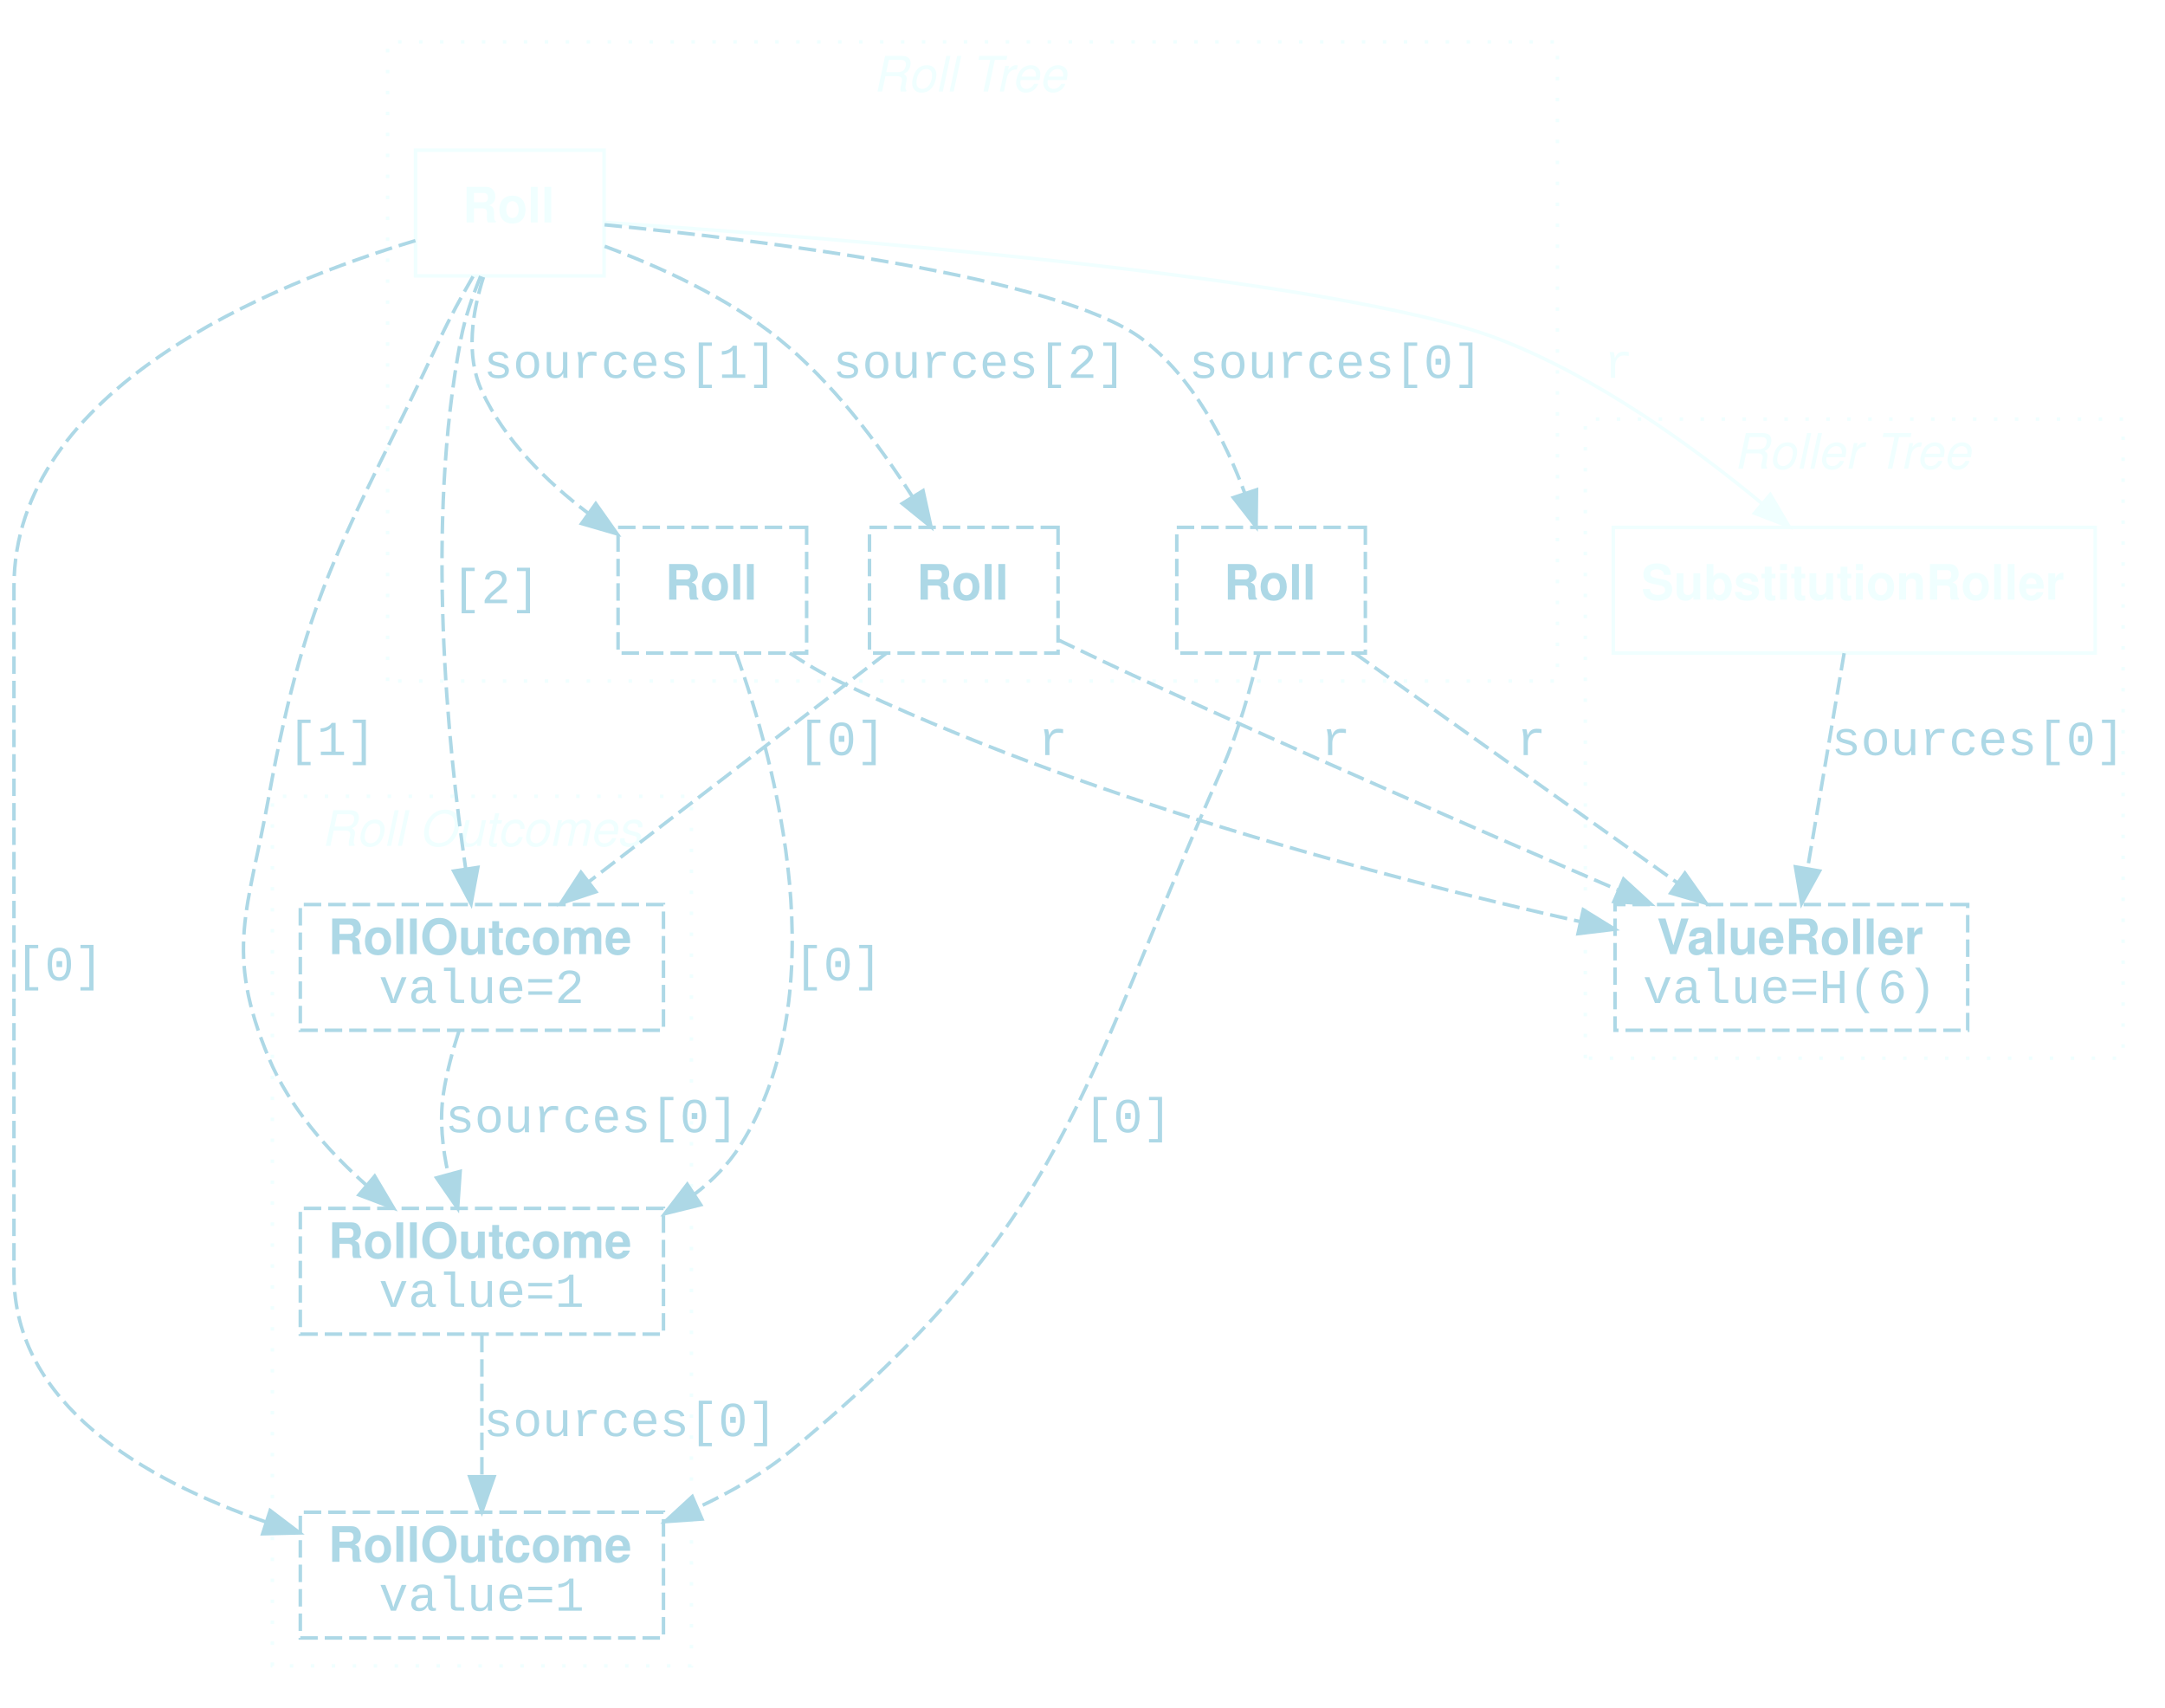
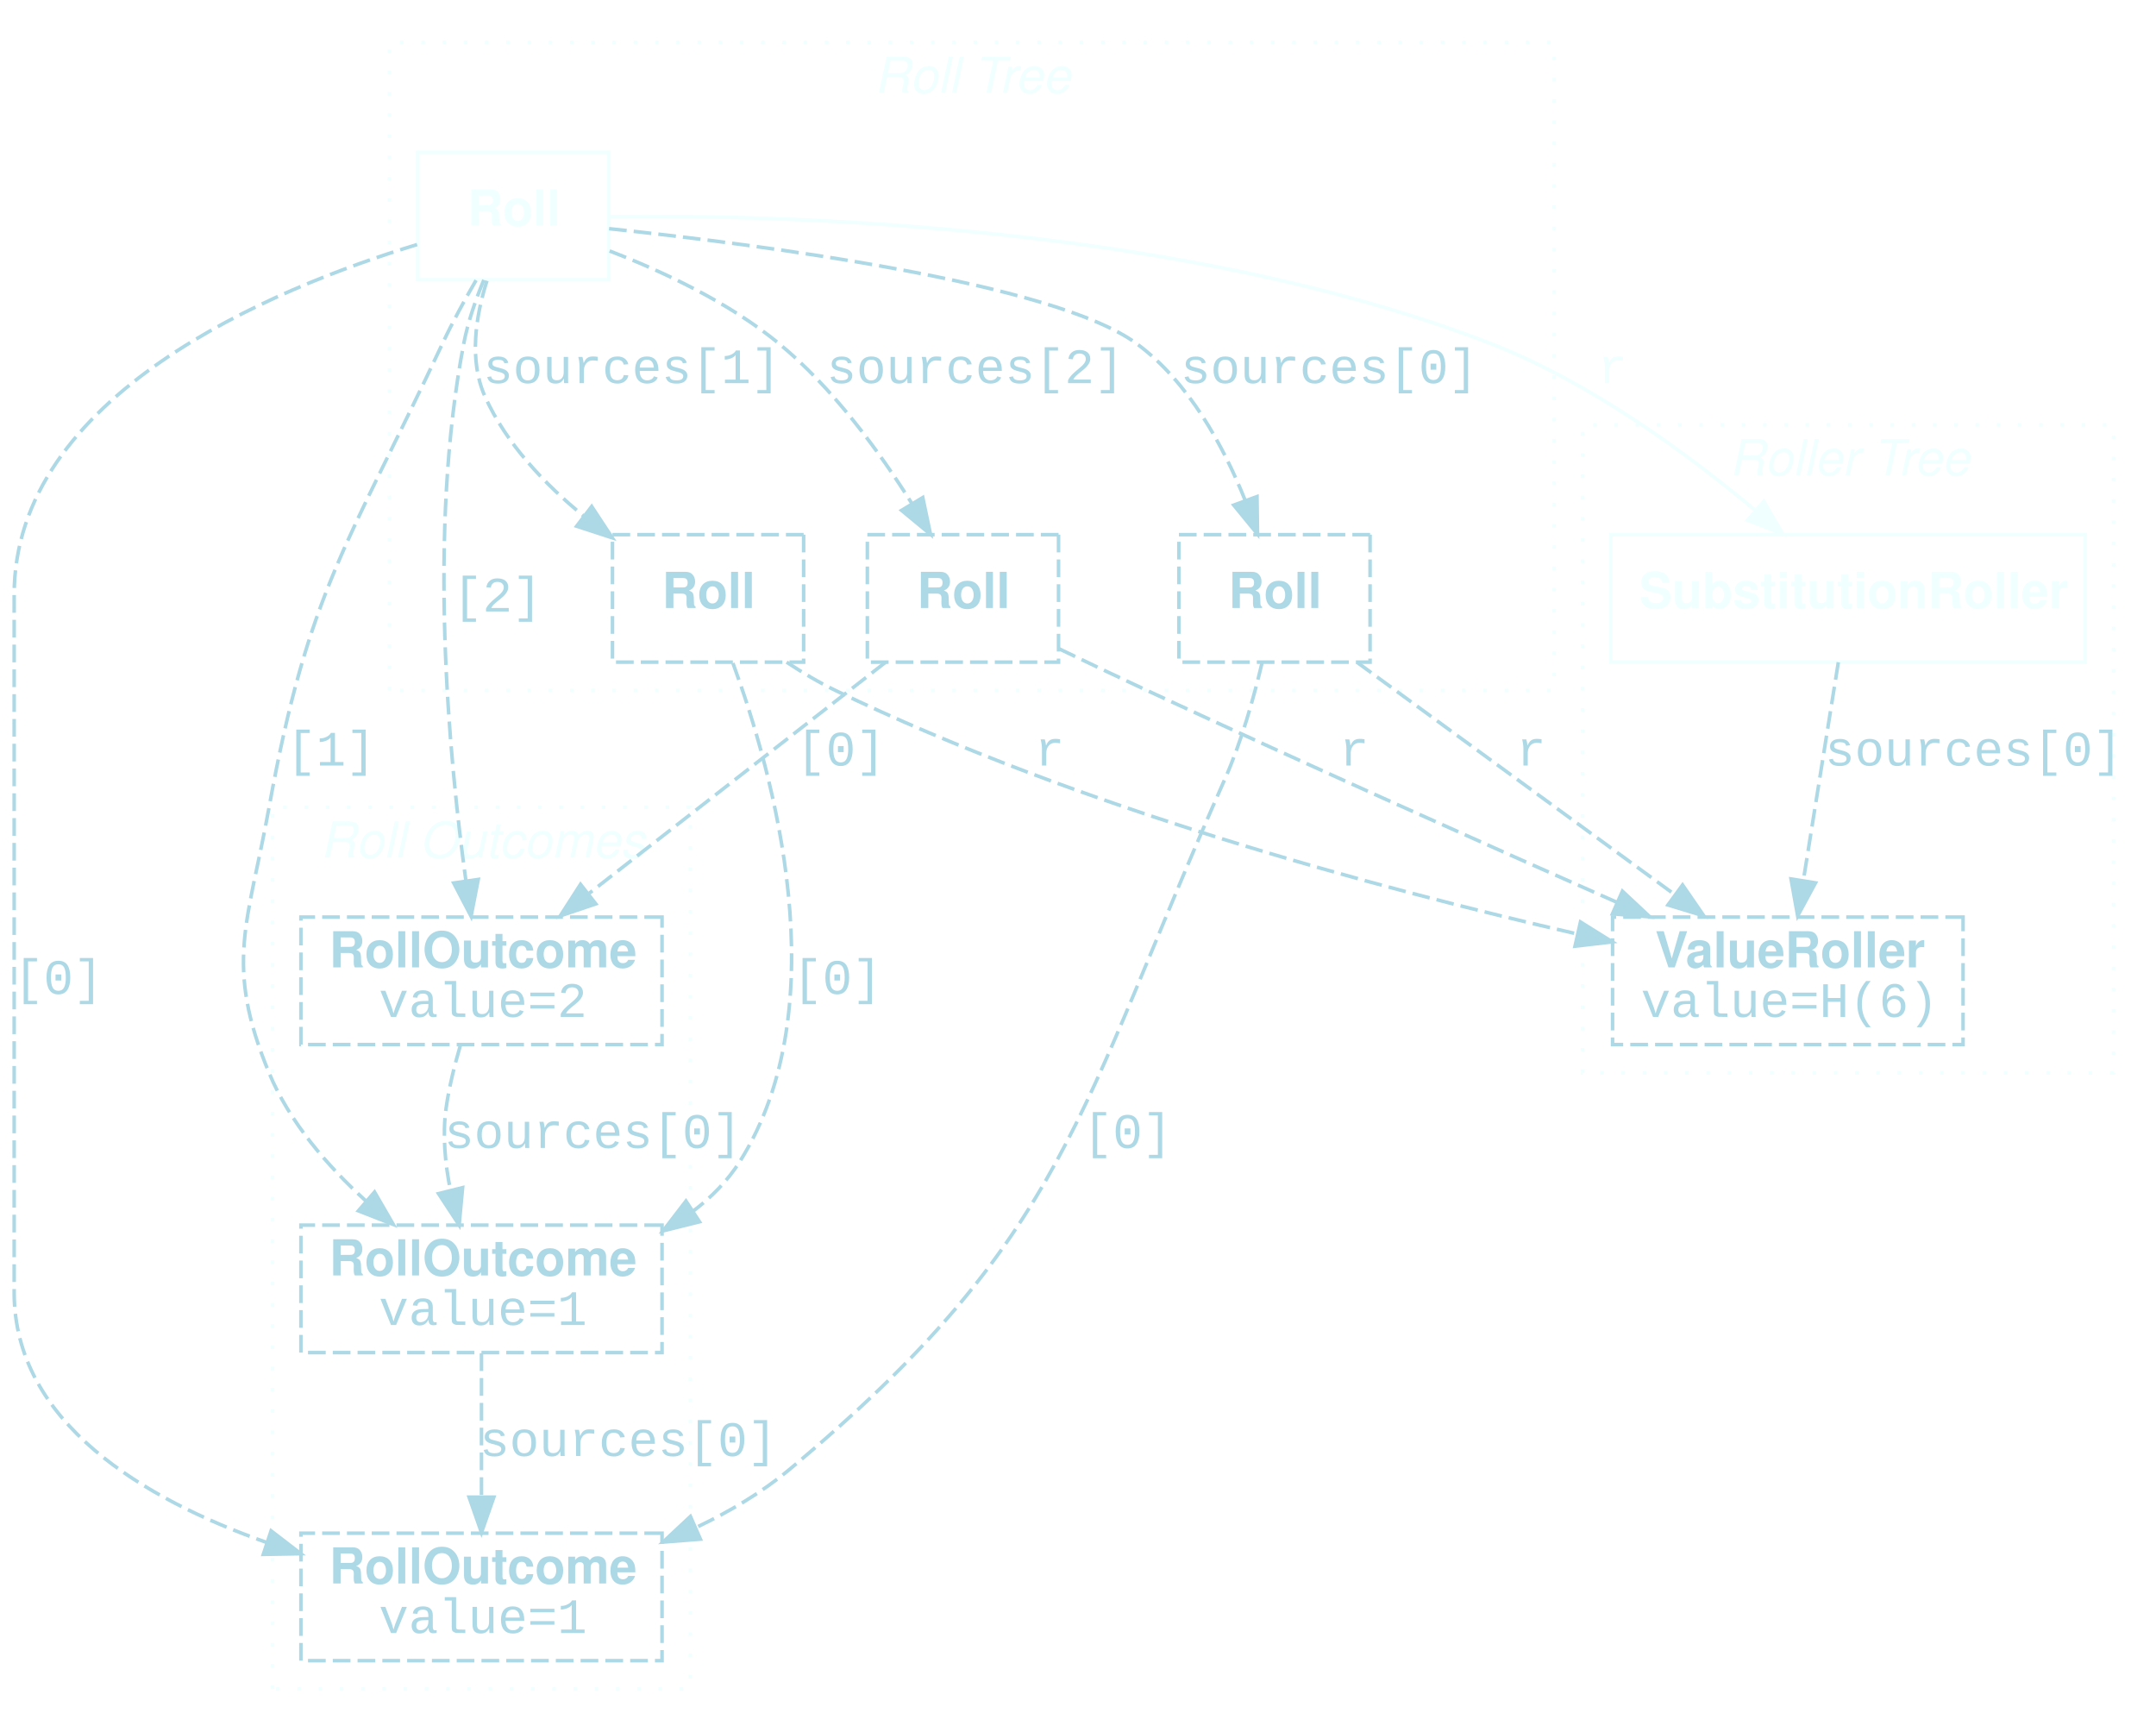
- <svg xmlns="http://www.w3.org/2000/svg" width="620pt" height="489pt" viewBox="0.00 0.00 620.00 489.00">
+ <svg xmlns="http://www.w3.org/2000/svg" width="609pt" height="489pt" viewBox="0.00 0.00 609.00 489.00">
  <g id="graph0" class="graph" transform="scale(1 1) rotate(0) translate(4 485)">
    <g id="clust1" class="cluster">
-       <polygon fill="transparent" stroke="Azure" stroke-dasharray="1,5" points="107,-290 107,-473 442,-473 442,-290 107,-290" />
-       <text text-anchor="start" x="246" y="-458.8" font-family="Helvetica,sans-Serif" font-style="italic" font-size="14.00" fill="Azure">Roll Tree</text>
+       <polygon fill="transparent" stroke="Azure" stroke-dasharray="1,5" points="106,-290 106,-473 435,-473 435,-290 106,-290" />
+       <text text-anchor="start" x="243" y="-458.8" font-family="Helvetica,sans-Serif" font-style="italic" font-size="14.00" fill="Azure">Roll Tree</text>
    </g>
    <g id="clust2" class="cluster">
-       <polygon fill="transparent" stroke="Azure" stroke-dasharray="1,5" points="450,-182 450,-365 604,-365 604,-182 450,-182" />
-       <text text-anchor="start" x="492.5" y="-350.8" font-family="Helvetica,sans-Serif" font-style="italic" font-size="14.00" fill="Azure">Roller Tree</text>
+       <polygon fill="transparent" stroke="Azure" stroke-dasharray="1,5" points="443,-182 443,-365 593,-365 593,-182 443,-182" />
+       <text text-anchor="start" x="484.5" y="-350.8" font-family="Helvetica,sans-Serif" font-style="italic" font-size="14.00" fill="Azure">Roller Tree</text>
    </g>
    <g id="clust3" class="cluster">
-       <polygon fill="transparent" stroke="Azure" stroke-dasharray="1,5" points="74,-8 74,-257 194,-257 194,-8 74,-8" />
-       <text text-anchor="start" x="88" y="-242.8" font-family="Helvetica,sans-Serif" font-style="italic" font-size="14.00" fill="Azure">Roll Outcomes</text>
+       <polygon fill="transparent" stroke="Azure" stroke-dasharray="1,5" points="73,-8 73,-257 191,-257 191,-8 73,-8" />
+       <text text-anchor="start" x="86.5" y="-242.8" font-family="Helvetica,sans-Serif" font-style="italic" font-size="14.00" fill="Azure">Roll Outcomes</text>
    </g>
    <g id="node1" class="node">
-       <polygon fill="none" stroke="Azure" points="169,-442 115,-442 115,-406 169,-406 169,-442" />
-       <text text-anchor="start" x="128.5" y="-421.3" font-family="Helvetica,sans-Serif" font-weight="bold" font-size="14.00" fill="Azure">Roll</text>
+       <polygon fill="none" stroke="Azure" points="168,-442 114,-442 114,-406 168,-406 168,-442" />
+       <text text-anchor="start" x="128" y="-421.3" font-family="Helvetica,sans-Serif" font-weight="bold" font-size="14.00" fill="Azure">Roll</text>
    </g>
    <g id="node2" class="node">
-       <polygon fill="none" stroke="Azure" points="596,-334 458,-334 458,-298 596,-298 596,-334" />
-       <text text-anchor="start" x="466" y="-313.3" font-family="Helvetica,sans-Serif" font-weight="bold" font-size="14.00" fill="Azure">SubstitutionRoller</text>
+       <polygon fill="none" stroke="Azure" points="585,-334 451,-334 451,-298 585,-298 585,-334" />
+       <text text-anchor="start" x="459" y="-313.3" font-family="Helvetica,sans-Serif" font-weight="bold" font-size="14.00" fill="Azure">SubstitutionRoller</text>
    </g>
    <g id="edge1" class="edge">
-       <path fill="none" stroke="Azure" d="M169.14,-421.31C230.57,-417.22 378.53,-405.79 425,-388 453.21,-377.2 481.07,-356.98 500.53,-340.87" />
-       <polygon fill="Azure" stroke="Azure" points="502.96,-343.39 508.33,-334.26 498.44,-338.06 502.96,-343.39" />
-       <text text-anchor="middle" x="459.5" y="-376.8" font-family="Courier New" font-size="14.00" fill="Azure">r</text>
+       <path fill="none" stroke="Azure" d="M168.31,-423.81C219.09,-424.41 330.74,-421.4 417,-388 444.98,-377.16 472.57,-356.95 491.82,-340.85" />
+       <polygon fill="Azure" stroke="Azure" points="494.21,-343.4 499.53,-334.24 489.66,-338.09 494.21,-343.4" />
+       <text text-anchor="middle" x="451.5" y="-376.8" font-family="Courier New" font-size="14.00" fill="Azure">r</text>
    </g>
    <g id="node3" class="node">
-       <polygon fill="none" stroke="LightBlue" stroke-dasharray="5,2" points="186,-52 82,-52 82,-16 186,-16 186,-52" />
-       <text text-anchor="start" x="90" y="-37.8" font-family="Helvetica,sans-Serif" font-weight="bold" font-size="14.00" fill="LightBlue">RollOutcome</text>
-       <text text-anchor="start" x="104.5" y="-23.8" font-family="Courier New" font-size="14.00" fill="LightBlue">value=1</text>
+       <polygon fill="none" stroke="LightBlue" stroke-dasharray="5,2" points="183,-52 81,-52 81,-16 183,-16 183,-52" />
+       <text text-anchor="start" x="89" y="-37.8" font-family="Helvetica,sans-Serif" font-weight="bold" font-size="14.00" fill="LightBlue">RollOutcome</text>
+       <text text-anchor="start" x="103" y="-23.8" font-family="Courier New" font-size="14.00" fill="LightBlue">value=1</text>
    </g>
    <g id="edge2" class="edge">
-       <path fill="none" stroke="LightBlue" stroke-dasharray="5,2" d="M114.96,-416.1C73.76,-403.76 0,-373.76 0,-317 0,-317 0,-317 0,-120 0,-82.98 36.92,-61.41 72,-49.26" />
-       <polygon fill="LightBlue" stroke="LightBlue" points="73.37,-52.49 81.81,-46.08 71.22,-45.83 73.37,-52.49" />
-       <text text-anchor="middle" x="13" y="-204.3" font-family="Courier New" font-size="14.00" fill="LightBlue">[0]</text>
+       <path fill="none" stroke="LightBlue" stroke-dasharray="5,2" d="M113.81,-415.93C72.84,-403.46 0,-373.35 0,-317 0,-317 0,-317 0,-120 0,-83.25 36.61,-61.63 71.27,-49.4" />
+       <polygon fill="LightBlue" stroke="LightBlue" points="72.57,-52.66 80.97,-46.2 70.37,-46.01 72.57,-52.66" />
+       <text text-anchor="middle" x="12.5" y="-204.3" font-family="Courier New" font-size="14.00" fill="LightBlue">[0]</text>
    </g>
    <g id="node4" class="node">
-       <polygon fill="none" stroke="LightBlue" stroke-dasharray="5,2" points="186,-139 82,-139 82,-103 186,-103 186,-139" />
-       <text text-anchor="start" x="90" y="-124.8" font-family="Helvetica,sans-Serif" font-weight="bold" font-size="14.00" fill="LightBlue">RollOutcome</text>
-       <text text-anchor="start" x="104.5" y="-110.8" font-family="Courier New" font-size="14.00" fill="LightBlue">value=1</text>
+       <polygon fill="none" stroke="LightBlue" stroke-dasharray="5,2" points="183,-139 81,-139 81,-103 183,-103 183,-139" />
+       <text text-anchor="start" x="89" y="-124.8" font-family="Helvetica,sans-Serif" font-weight="bold" font-size="14.00" fill="LightBlue">RollOutcome</text>
+       <text text-anchor="start" x="103" y="-110.8" font-family="Courier New" font-size="14.00" fill="LightBlue">value=1</text>
    </g>
    <g id="edge3" class="edge">
-       <path fill="none" stroke="LightBlue" stroke-dasharray="5,2" d="M131.47,-405.85C128.23,-400.26 124.79,-393.96 122,-388 95.6,-331.72 84.07,-318.17 73,-257 67.07,-224.2 60.12,-212.74 73,-182 78.87,-168 89.77,-155.61 100.76,-145.79" />
-       <polygon fill="LightBlue" stroke="LightBlue" points="103.3,-148.22 108.7,-139.1 98.79,-142.86 103.3,-148.22" />
-       <text text-anchor="middle" x="91" y="-268.8" font-family="Courier New" font-size="14.00" fill="LightBlue">[1]</text>
+       <path fill="none" stroke="LightBlue" stroke-dasharray="5,2" d="M130.47,-405.85C127.23,-400.26 123.79,-393.96 121,-388 94.6,-331.72 83.07,-318.17 72,-257 66.07,-224.2 59.24,-212.8 72,-182 77.76,-168.09 88.48,-155.73 99.29,-145.89" />
+       <polygon fill="LightBlue" stroke="LightBlue" points="101.79,-148.35 107.1,-139.18 97.23,-143.04 101.79,-148.35" />
+       <text text-anchor="middle" x="89.5" y="-268.8" font-family="Courier New" font-size="14.00" fill="LightBlue">[1]</text>
    </g>
    <g id="node5" class="node">
-       <polygon fill="none" stroke="LightBlue" stroke-dasharray="5,2" points="186,-226 82,-226 82,-190 186,-190 186,-226" />
-       <text text-anchor="start" x="90" y="-211.8" font-family="Helvetica,sans-Serif" font-weight="bold" font-size="14.00" fill="LightBlue">RollOutcome</text>
-       <text text-anchor="start" x="104.5" y="-197.8" font-family="Courier New" font-size="14.00" fill="LightBlue">value=2</text>
+       <polygon fill="none" stroke="LightBlue" stroke-dasharray="5,2" points="183,-226 81,-226 81,-190 183,-190 183,-226" />
+       <text text-anchor="start" x="89" y="-211.8" font-family="Helvetica,sans-Serif" font-weight="bold" font-size="14.00" fill="LightBlue">RollOutcome</text>
+       <text text-anchor="start" x="103" y="-197.8" font-family="Courier New" font-size="14.00" fill="LightBlue">value=2</text>
    </g>
    <g id="edge4" class="edge">
-       <path fill="none" stroke="LightBlue" stroke-dasharray="5,2" d="M133.67,-405.95C131.36,-400.36 129.16,-394.04 128,-388 117.8,-335.01 124.18,-271.6 129.36,-236.25" />
-       <polygon fill="LightBlue" stroke="LightBlue" points="132.84,-236.64 130.9,-226.23 125.92,-235.58 132.84,-236.64" />
-       <text text-anchor="middle" x="138" y="-312.3" font-family="Courier New" font-size="14.00" fill="LightBlue">[2]</text>
+       <path fill="none" stroke="LightBlue" stroke-dasharray="5,2" d="M132.67,-405.95C130.36,-400.36 128.16,-394.04 127,-388 116.8,-335.02 122.73,-271.61 127.6,-236.26" />
+       <polygon fill="LightBlue" stroke="LightBlue" points="131.09,-236.63 129.06,-226.23 124.16,-235.62 131.09,-236.63" />
+       <text text-anchor="middle" x="136.5" y="-312.3" font-family="Courier New" font-size="14.00" fill="LightBlue">[2]</text>
    </g>
    <g id="node6" class="node">
-       <polygon fill="none" stroke="LightBlue" stroke-dasharray="5,2" points="387,-334 333,-334 333,-298 387,-298 387,-334" />
-       <text text-anchor="start" x="346.5" y="-313.3" font-family="Helvetica,sans-Serif" font-weight="bold" font-size="14.00" fill="LightBlue">Roll</text>
+       <polygon fill="none" stroke="LightBlue" stroke-dasharray="5,2" points="383,-334 329,-334 329,-298 383,-298 383,-334" />
+       <text text-anchor="start" x="343" y="-313.3" font-family="Helvetica,sans-Serif" font-weight="bold" font-size="14.00" fill="LightBlue">Roll</text>
    </g>
    <g id="edge11" class="edge">
-       <path fill="none" stroke="LightBlue" stroke-dasharray="5,2" d="M169.13,-420.64C213.49,-416.32 299.01,-405.89 323,-388 337.53,-377.16 346.86,-358.94 352.52,-343.67" />
-       <polygon fill="LightBlue" stroke="LightBlue" points="355.84,-344.76 355.72,-334.17 349.21,-342.52 355.84,-344.76" />
-       <text text-anchor="middle" x="378.5" y="-376.8" font-family="Courier New" font-size="14.00" fill="LightBlue">sources[0]</text>
+       <path fill="none" stroke="LightBlue" stroke-dasharray="5,2" d="M168.04,-420.42C211.31,-415.84 293.63,-405.13 317,-388 331.8,-377.16 341.64,-358.93 347.73,-343.66" />
+       <polygon fill="LightBlue" stroke="LightBlue" points="351.06,-344.76 351.21,-334.16 344.49,-342.35 351.06,-344.76" />
+       <text text-anchor="middle" x="371.5" y="-376.8" font-family="Courier New" font-size="14.00" fill="LightBlue">sources[0]</text>
    </g>
    <g id="node8" class="node">
-       <polygon fill="none" stroke="LightBlue" stroke-dasharray="5,2" points="227,-334 173,-334 173,-298 227,-298 227,-334" />
-       <text text-anchor="start" x="186.5" y="-313.3" font-family="Helvetica,sans-Serif" font-weight="bold" font-size="14.00" fill="LightBlue">Roll</text>
+       <polygon fill="none" stroke="LightBlue" stroke-dasharray="5,2" points="223,-334 169,-334 169,-298 223,-298 223,-334" />
+       <text text-anchor="start" x="183" y="-313.3" font-family="Helvetica,sans-Serif" font-weight="bold" font-size="14.00" fill="LightBlue">Roll</text>
    </g>
    <g id="edge12" class="edge">
-       <path fill="none" stroke="LightBlue" stroke-dasharray="5,2" d="M134.45,-405.66C131.27,-395.71 129.27,-383.21 134,-373 140.51,-358.93 152.5,-347.1 164.49,-338" />
-       <polygon fill="LightBlue" stroke="LightBlue" points="166.61,-340.79 172.72,-332.14 162.55,-335.09 166.61,-340.79" />
-       <text text-anchor="middle" x="176.5" y="-376.8" font-family="Courier New" font-size="14.00" fill="LightBlue">sources[1]</text>
+       <path fill="none" stroke="LightBlue" stroke-dasharray="5,2" d="M133.54,-405.7C130.39,-395.76 128.39,-383.26 133,-373 138.98,-359.68 149.87,-348.24 160.93,-339.23" />
+       <polygon fill="LightBlue" stroke="LightBlue" points="163.13,-341.96 168.95,-333.11 158.88,-336.39 163.13,-341.96" />
+       <text text-anchor="middle" x="174.5" y="-376.8" font-family="Courier New" font-size="14.00" fill="LightBlue">sources[1]</text>
    </g>
    <g id="node9" class="node">
-       <polygon fill="none" stroke="LightBlue" stroke-dasharray="5,2" points="299,-334 245,-334 245,-298 299,-298 299,-334" />
-       <text text-anchor="start" x="258.5" y="-313.3" font-family="Helvetica,sans-Serif" font-weight="bold" font-size="14.00" fill="LightBlue">Roll</text>
+       <polygon fill="none" stroke="LightBlue" stroke-dasharray="5,2" points="295,-334 241,-334 241,-298 295,-298 295,-334" />
+       <text text-anchor="start" x="255" y="-313.3" font-family="Helvetica,sans-Serif" font-weight="bold" font-size="14.00" fill="LightBlue">Roll</text>
    </g>
    <g id="edge13" class="edge">
-       <path fill="none" stroke="LightBlue" stroke-dasharray="5,2" d="M169.16,-414.48C184.81,-408.68 204.25,-399.88 219,-388 234.48,-375.53 247.83,-357.57 257.26,-342.83" />
-       <polygon fill="LightBlue" stroke="LightBlue" points="260.34,-344.5 262.61,-334.15 254.39,-340.82 260.34,-344.5" />
-       <text text-anchor="middle" x="276.5" y="-376.8" font-family="Courier New" font-size="14.00" fill="LightBlue">sources[2]</text>
+       <path fill="none" stroke="LightBlue" stroke-dasharray="5,2" d="M168.2,-414.12C183.33,-408.29 201.9,-399.58 216,-388 231.25,-375.47 244.35,-357.51 253.59,-342.78" />
+       <polygon fill="LightBlue" stroke="LightBlue" points="256.65,-344.48 258.83,-334.11 250.66,-340.86 256.65,-344.48" />
+       <text text-anchor="middle" x="271.5" y="-376.8" font-family="Courier New" font-size="14.00" fill="LightBlue">sources[2]</text>
    </g>
    <g id="node7" class="node">
-       <polygon fill="none" stroke="LightBlue" stroke-dasharray="5,2" points="559.5,-226 458.5,-226 458.5,-190 559.5,-190 559.5,-226" />
-       <text text-anchor="start" x="470.5" y="-211.8" font-family="Helvetica,sans-Serif" font-weight="bold" font-size="14.00" fill="LightBlue">ValueRoller</text>
-       <text text-anchor="start" x="466.5" y="-197.8" font-family="Courier New" font-size="14.00" fill="LightBlue">value=H(6)</text>
+       <polygon fill="none" stroke="LightBlue" stroke-dasharray="5,2" points="550.5,-226 451.5,-226 451.5,-190 550.5,-190 550.5,-226" />
+       <text text-anchor="start" x="463.5" y="-211.8" font-family="Helvetica,sans-Serif" font-weight="bold" font-size="14.00" fill="LightBlue">ValueRoller</text>
+       <text text-anchor="start" x="459.5" y="-197.8" font-family="Courier New" font-size="14.00" fill="LightBlue">value=H(6)</text>
    </g>
    <g id="edge14" class="edge">
-       <path fill="none" stroke="LightBlue" stroke-dasharray="5,2" d="M524.11,-297.97C521.29,-281.38 516.96,-255.88 513.66,-236.43" />
-       <polygon fill="LightBlue" stroke="LightBlue" points="517.07,-235.61 511.94,-226.34 510.17,-236.79 517.07,-235.61" />
-       <text text-anchor="middle" x="562.5" y="-268.8" font-family="Courier New" font-size="14.00" fill="LightBlue">sources[0]</text>
+       <path fill="none" stroke="LightBlue" stroke-dasharray="5,2" d="M515.27,-297.97C512.61,-281.38 508.52,-255.88 505.4,-236.43" />
+       <polygon fill="LightBlue" stroke="LightBlue" points="508.82,-235.66 503.78,-226.34 501.91,-236.77 508.82,-235.66" />
+       <text text-anchor="middle" x="553.5" y="-268.8" font-family="Courier New" font-size="14.00" fill="LightBlue">sources[0]</text>
    </g>
    <g id="edge15" class="edge">
-       <path fill="none" stroke="LightBlue" stroke-dasharray="5,2" d="M134,-102.8C134,-91.16 134,-75.55 134,-62.24" />
-       <polygon fill="LightBlue" stroke="LightBlue" points="137.5,-62.18 134,-52.18 130.5,-62.18 137.5,-62.18" />
-       <text text-anchor="middle" x="176.5" y="-73.8" font-family="Courier New" font-size="14.00" fill="LightBlue">sources[0]</text>
+       <path fill="none" stroke="LightBlue" stroke-dasharray="5,2" d="M132,-102.8C132,-91.16 132,-75.55 132,-62.24" />
+       <polygon fill="LightBlue" stroke="LightBlue" points="135.5,-62.18 132,-52.18 128.5,-62.18 135.5,-62.18" />
+       <text text-anchor="middle" x="173.5" y="-73.8" font-family="Courier New" font-size="14.00" fill="LightBlue">sources[0]</text>
    </g>
    <g id="edge16" class="edge">
-       <path fill="none" stroke="LightBlue" stroke-dasharray="5,2" d="M127.45,-189.8C125.63,-184.21 123.91,-177.92 123,-172 121.83,-164.39 122.71,-156.2 124.39,-148.71" />
-       <polygon fill="LightBlue" stroke="LightBlue" points="127.78,-149.59 127.06,-139.02 121.03,-147.74 127.78,-149.59" />
-       <text text-anchor="middle" x="165.5" y="-160.8" font-family="Courier New" font-size="14.00" fill="LightBlue">sources[0]</text>
+       <path fill="none" stroke="LightBlue" stroke-dasharray="5,2" d="M126.04,-189.76C124.39,-184.16 122.82,-177.88 122,-172 120.95,-164.49 121.72,-156.41 123.21,-148.98" />
+       <polygon fill="LightBlue" stroke="LightBlue" points="126.67,-149.59 125.69,-139.04 119.87,-147.9 126.67,-149.59" />
+       <text text-anchor="middle" x="163.5" y="-160.8" font-family="Courier New" font-size="14.00" fill="LightBlue">sources[0]</text>
    </g>
    <g id="edge6" class="edge">
-       <path fill="none" stroke="LightBlue" stroke-dasharray="5,2" d="M356.51,-297.91C354.18,-288.05 350.68,-275.55 346,-265 304.42,-171.35 301.94,-135.33 223,-70 214.95,-63.34 205.49,-57.84 195.79,-53.33" />
-       <polygon fill="LightBlue" stroke="LightBlue" points="197.02,-50.05 186.46,-49.31 194.25,-56.48 197.02,-50.05" />
-       <text text-anchor="middle" x="319" y="-160.8" font-family="Courier New" font-size="14.00" fill="LightBlue">[0]</text>
+       <path fill="none" stroke="LightBlue" stroke-dasharray="5,2" d="M352.51,-297.91C350.18,-288.05 346.68,-275.55 342,-265 300.42,-171.35 297.68,-135.64 219,-70 211.22,-63.51 202.08,-58.1 192.7,-53.64" />
+       <polygon fill="LightBlue" stroke="LightBlue" points="193.84,-50.32 183.28,-49.49 191.02,-56.73 193.84,-50.32" />
+       <text text-anchor="middle" x="314.5" y="-160.8" font-family="Courier New" font-size="14.00" fill="LightBlue">[0]</text>
    </g>
    <g id="edge5" class="edge">
-       <path fill="none" stroke="LightBlue" stroke-dasharray="5,2" d="M383.94,-297.97C408.99,-280.15 448.48,-252.06 476.37,-232.21" />
-       <polygon fill="LightBlue" stroke="LightBlue" points="478.51,-234.99 484.62,-226.34 474.45,-229.29 478.51,-234.99" />
-       <text text-anchor="middle" x="434.5" y="-268.8" font-family="Courier New" font-size="14.00" fill="LightBlue">r</text>
+       <path fill="none" stroke="LightBlue" stroke-dasharray="5,2" d="M379.3,-297.97C403.57,-280.23 441.77,-252.3 468.89,-232.47" />
+       <polygon fill="LightBlue" stroke="LightBlue" points="471.27,-235.07 477.28,-226.34 467.14,-229.42 471.27,-235.07" />
+       <text text-anchor="middle" x="428.5" y="-268.8" font-family="Courier New" font-size="14.00" fill="LightBlue">r</text>
    </g>
    <g id="edge8" class="edge">
-       <path fill="none" stroke="LightBlue" stroke-dasharray="5,2" d="M206.89,-297.7C217.99,-266.77 235.92,-201.09 208,-157 204.56,-151.56 200.02,-146.95 194.88,-143.05" />
-       <polygon fill="LightBlue" stroke="LightBlue" points="196.66,-140.03 186.37,-137.48 192.82,-145.89 196.66,-140.03" />
-       <text text-anchor="middle" x="236" y="-204.3" font-family="Courier New" font-size="14.00" fill="LightBlue">[0]</text>
+       <path fill="none" stroke="LightBlue" stroke-dasharray="5,2" d="M203.03,-297.72C214.38,-266.81 232.81,-201.18 205,-157 201.56,-151.54 197,-146.91 191.84,-142.99" />
+       <polygon fill="LightBlue" stroke="LightBlue" points="193.59,-139.95 183.31,-137.39 189.76,-145.8 193.59,-139.95" />
+       <text text-anchor="middle" x="232.5" y="-204.3" font-family="Courier New" font-size="14.00" fill="LightBlue">[0]</text>
    </g>
    <g id="edge7" class="edge">
-       <path fill="none" stroke="LightBlue" stroke-dasharray="5,2" d="M222.18,-297.98C226.61,-295.05 231.34,-292.24 236,-290 305.58,-256.59 391.83,-233.8 448.54,-221.11" />
-       <polygon fill="LightBlue" stroke="LightBlue" points="449.41,-224.5 458.42,-218.93 447.9,-217.66 449.41,-224.5" />
-       <text text-anchor="middle" x="297.5" y="-268.8" font-family="Courier New" font-size="14.00" fill="LightBlue">r</text>
+       <path fill="none" stroke="LightBlue" stroke-dasharray="5,2" d="M218.19,-297.99C222.62,-295.07 227.34,-292.25 232,-290 300.54,-256.92 385.46,-234.07 441.34,-221.27" />
+       <polygon fill="LightBlue" stroke="LightBlue" points="442.43,-224.61 451.42,-219 440.89,-217.78 442.43,-224.61" />
+       <text text-anchor="middle" x="292.5" y="-268.8" font-family="Courier New" font-size="14.00" fill="LightBlue">r</text>
    </g>
    <g id="edge10" class="edge">
-       <path fill="none" stroke="LightBlue" stroke-dasharray="5,2" d="M249.83,-297.97C226.73,-280.23 190.37,-252.3 164.56,-232.47" />
-       <polygon fill="LightBlue" stroke="LightBlue" points="166.64,-229.66 156.58,-226.34 162.37,-235.21 166.64,-229.66" />
-       <text text-anchor="middle" x="237" y="-268.8" font-family="Courier New" font-size="14.00" fill="LightBlue">[0]</text>
+       <path fill="none" stroke="LightBlue" stroke-dasharray="5,2" d="M246.15,-297.97C223.48,-280.3 187.86,-252.54 162.44,-232.73" />
+       <polygon fill="LightBlue" stroke="LightBlue" points="164.29,-229.73 154.25,-226.34 159.98,-235.25 164.29,-229.73" />
+       <text text-anchor="middle" x="233.5" y="-268.8" font-family="Courier New" font-size="14.00" fill="LightBlue">[0]</text>
    </g>
    <g id="edge9" class="edge">
-       <path fill="none" stroke="LightBlue" stroke-dasharray="5,2" d="M299.17,-301.71C307.14,-297.87 315.9,-293.72 324,-290 369.48,-269.12 421.76,-246.34 459.12,-230.27" />
-       <polygon fill="LightBlue" stroke="LightBlue" points="460.95,-233.29 468.76,-226.13 458.19,-226.86 460.95,-233.29" />
+       <path fill="none" stroke="LightBlue" stroke-dasharray="5,2" d="M295.19,-301.75C303.16,-297.92 311.91,-293.75 320,-290 364.72,-269.25 416.05,-246.37 452.59,-230.23" />
+       <polygon fill="LightBlue" stroke="LightBlue" points="454.28,-233.31 462.02,-226.07 451.46,-226.91 454.28,-233.31" />
      <text text-anchor="middle" x="378.5" y="-268.8" font-family="Courier New" font-size="14.00" fill="LightBlue">r</text>
    </g>
  </g>
</svg>
